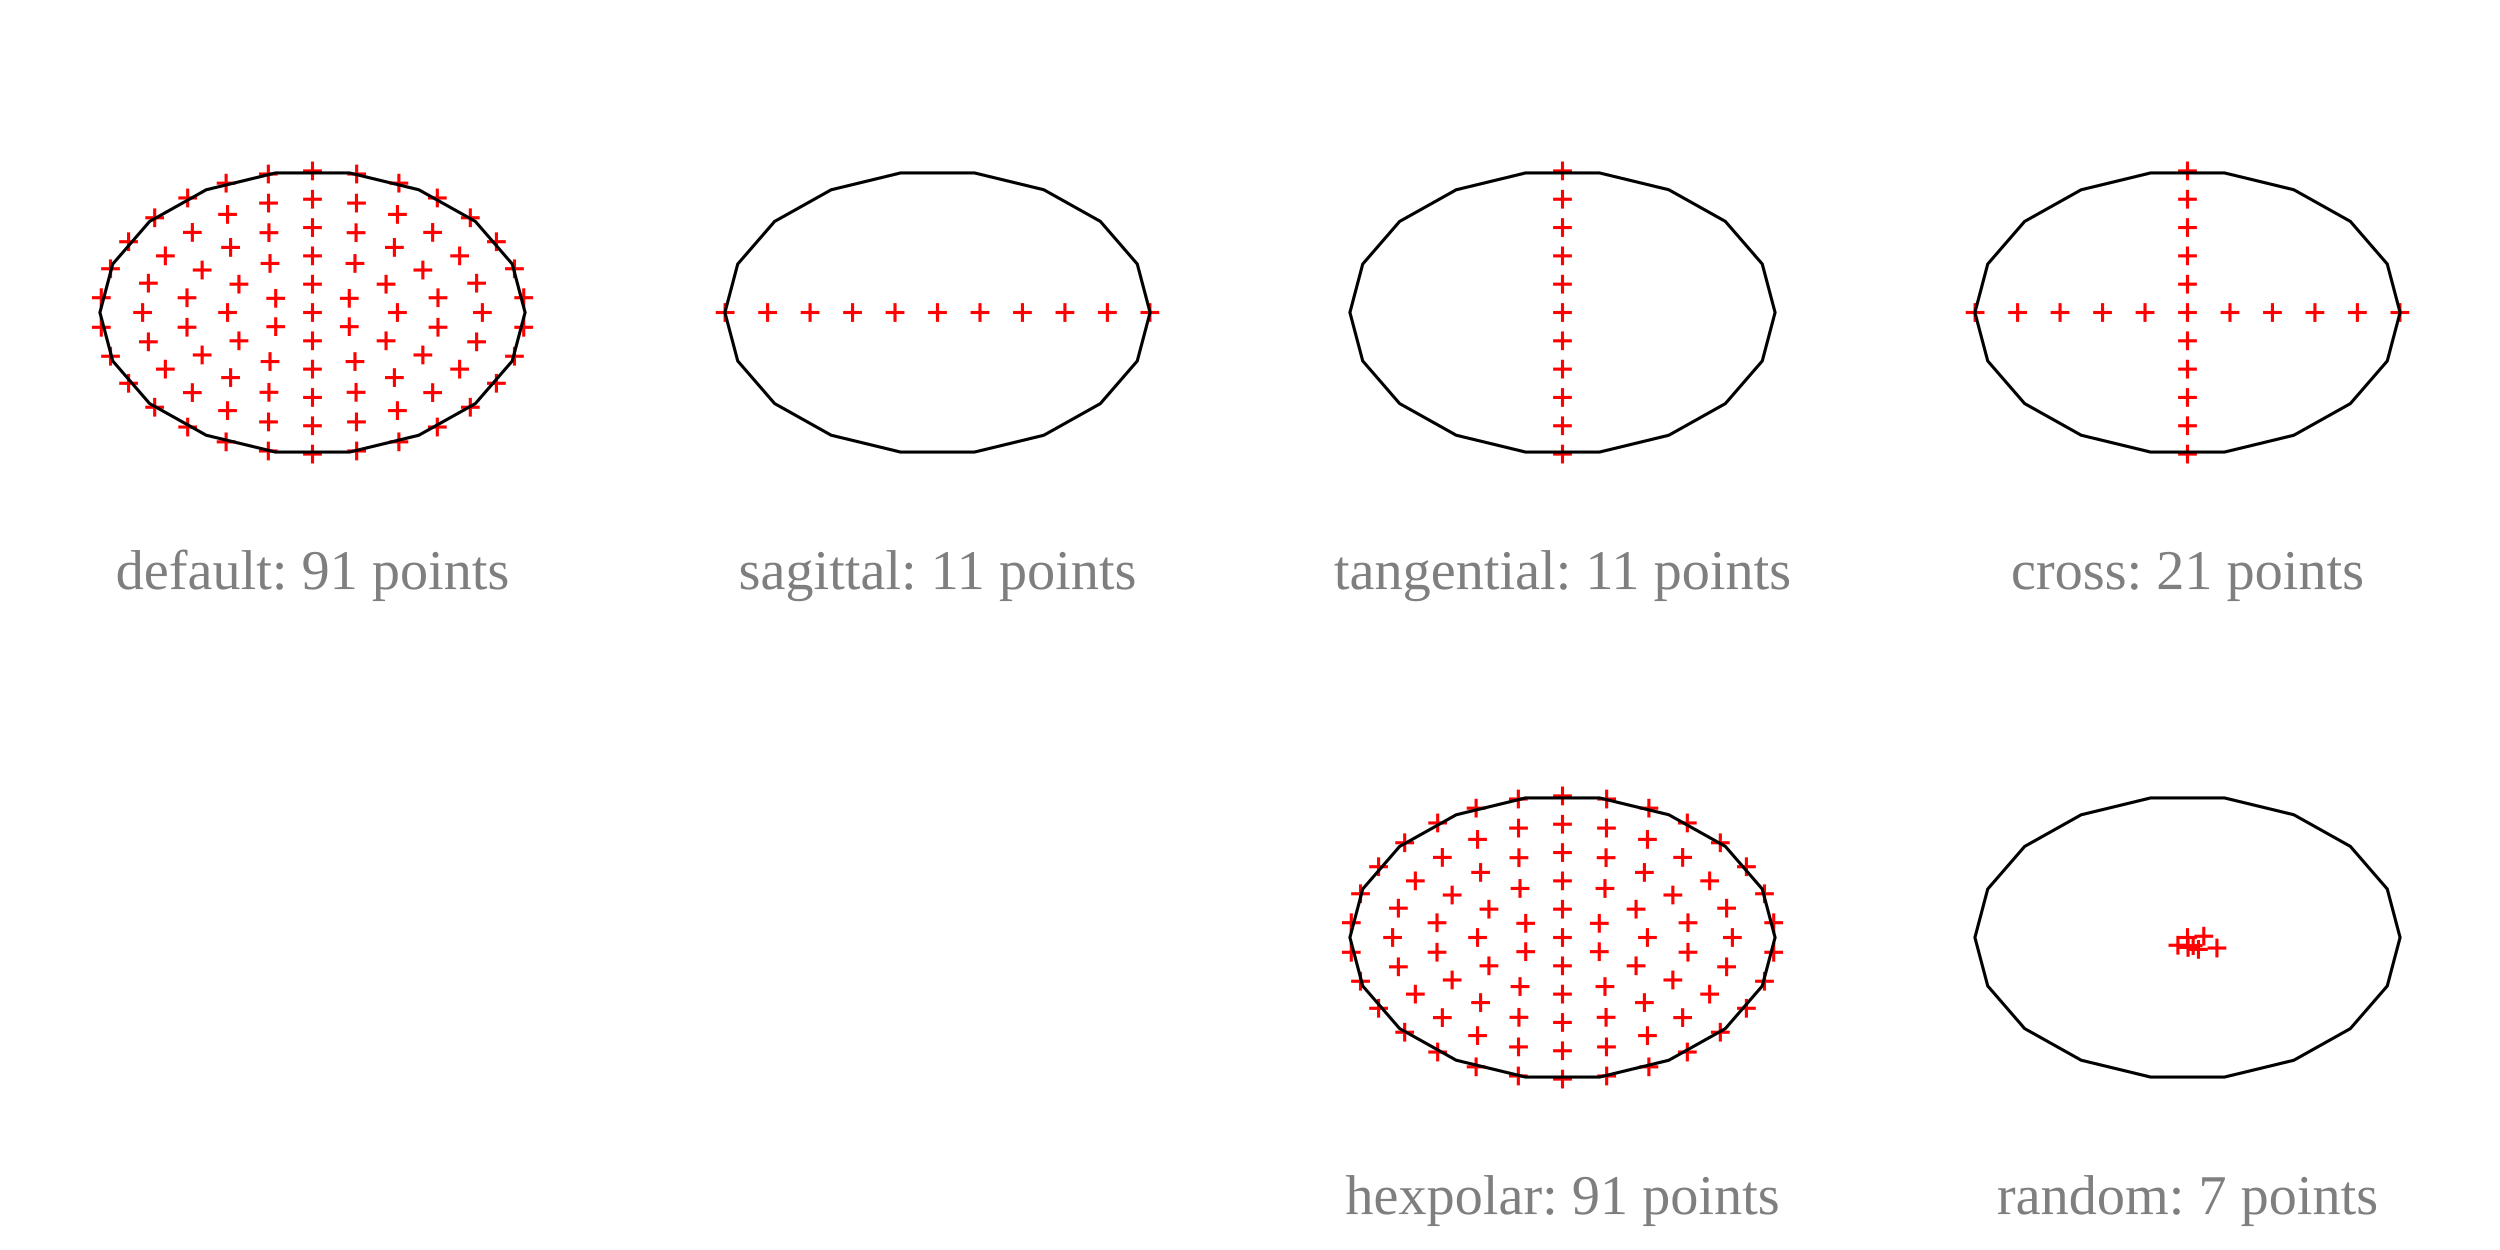
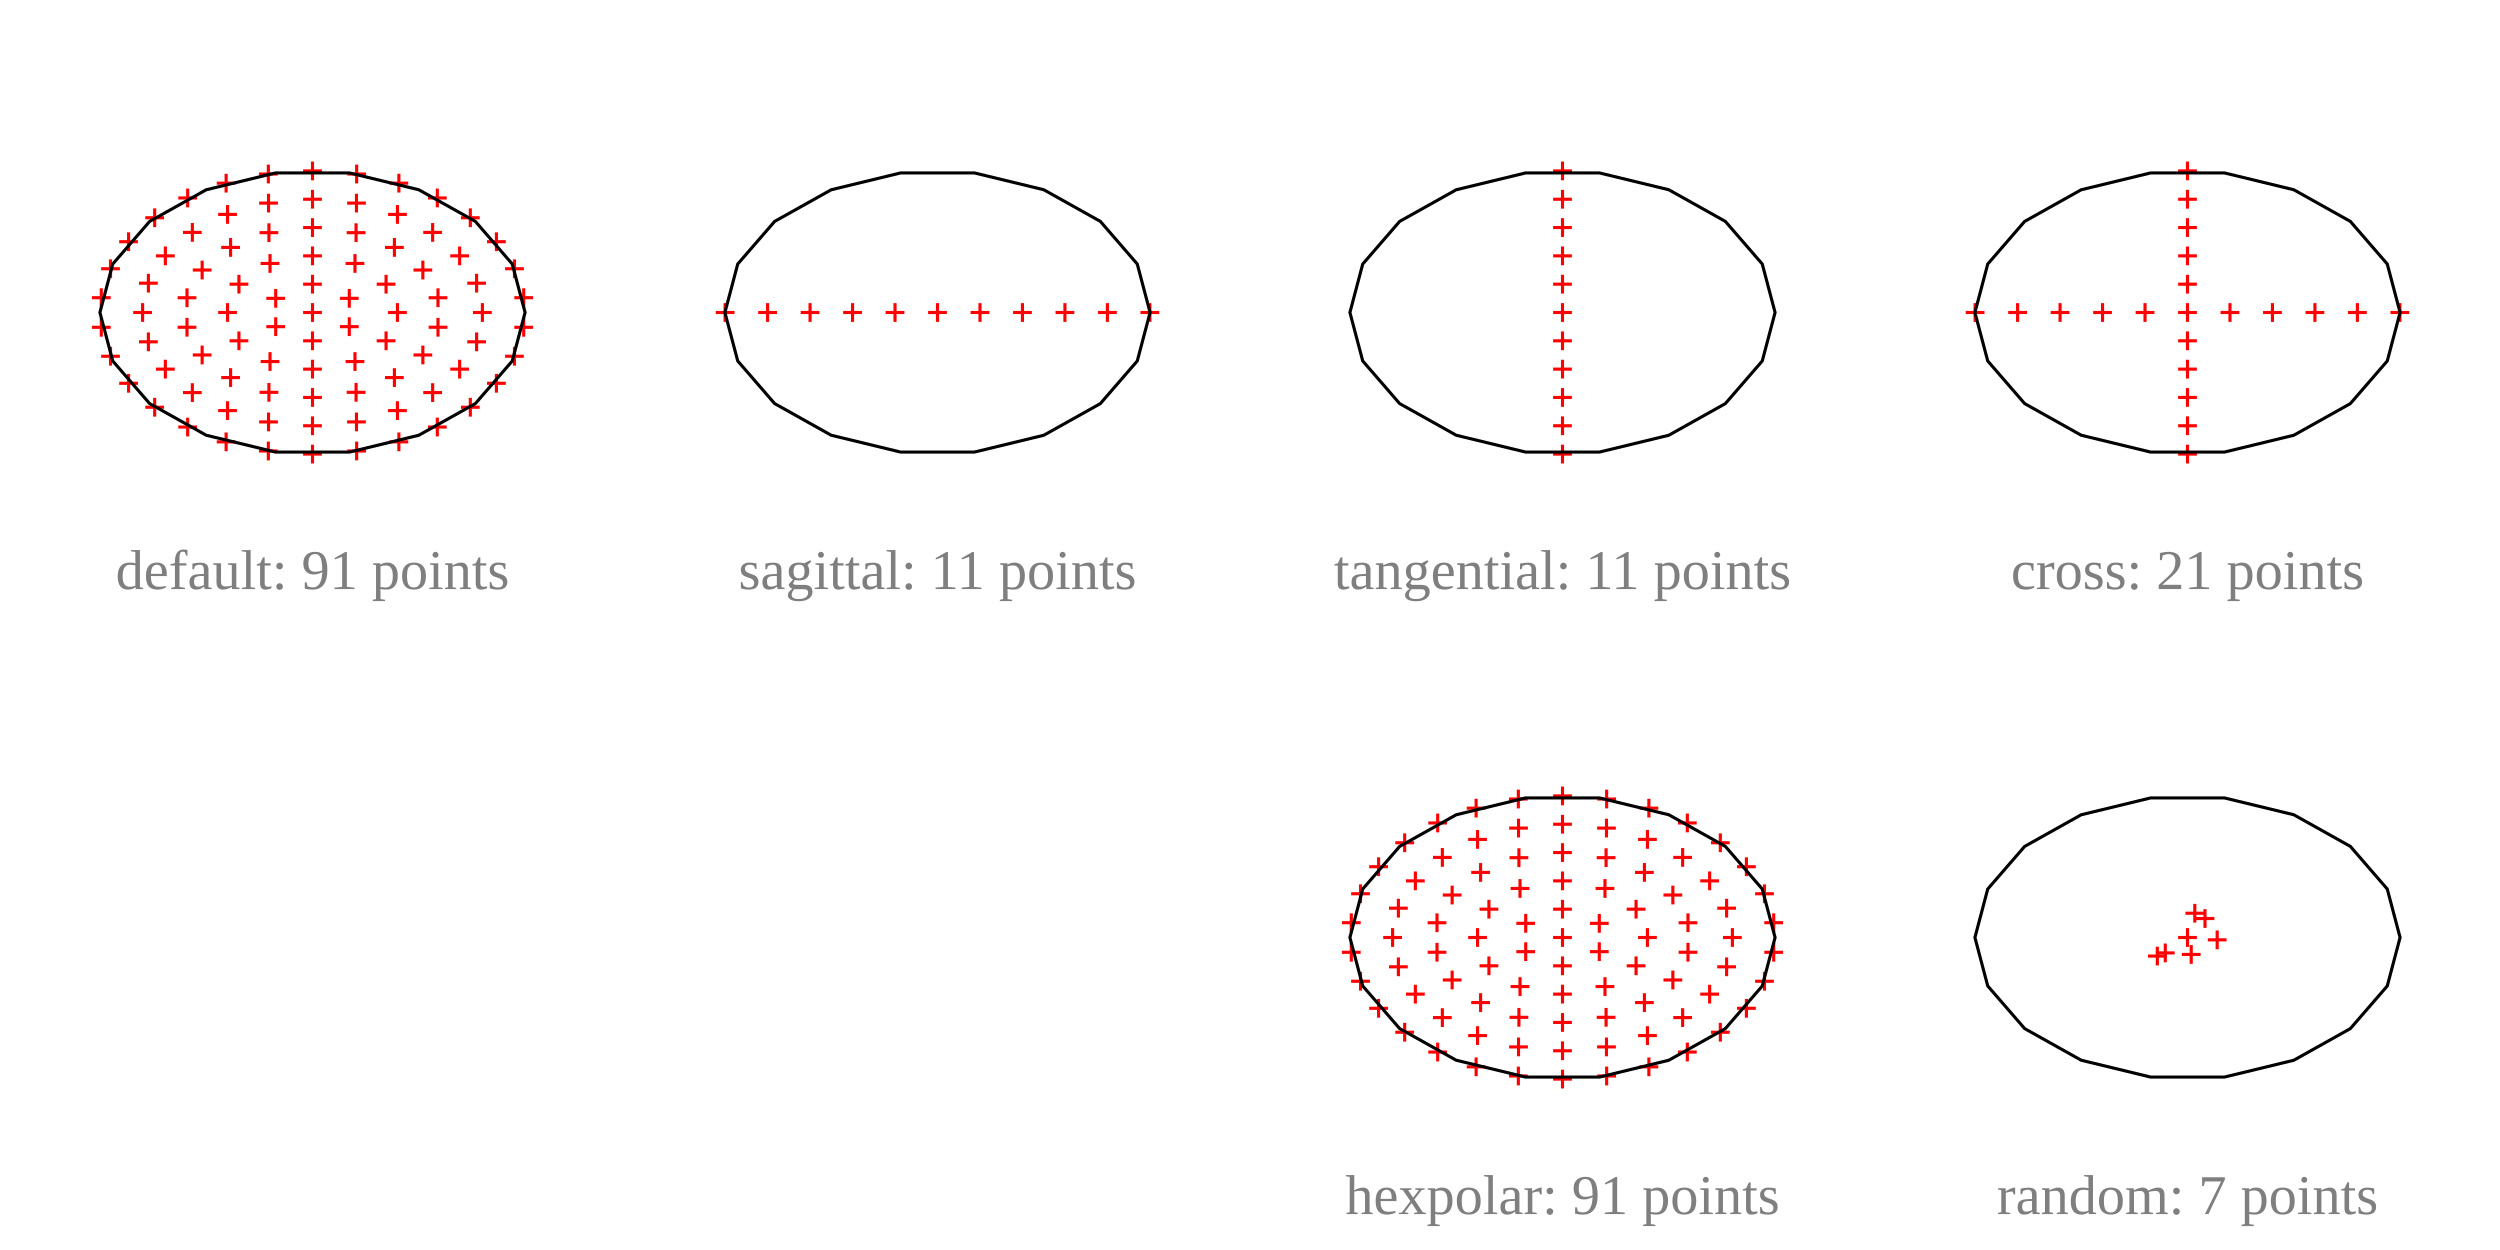
<svg xmlns="http://www.w3.org/2000/svg" xmlns:xlink="http://www.w3.org/1999/xlink" width="800px" height="400px" version="1.1">
  <rect x="0" y="0" width="800" height="400" fill="#ffffff" />
  <defs>
    <g id="dot">
      <line x1="1" y1="1" x2="0" y2="0" />
    </g>
    <g id="cross">
      <line x1="-3" y1="0" x2="3" y2="0" />
      <line x1="0" y1="-3" x2="0" y2="3" />
    </g>
    <g id="square">
      <line x1="-3" y1="-3" x2="-3" y2="3" />
      <line x1="-3" y1="3" x2="3" y2="3" />
      <line x1="3" y1="3" x2="3" y2="-3" />
      <line x1="3" y1="-3" x2="-3" y2="-3" />
    </g>
    <g id="round">
      <ellipse cx="0" cy="0" rx="3" ry="3" fill="none" />
    </g>
    <g id="triangle">
      <line x1="0" y1="-3" x2="-3" y2="3" />
      <line x1="-3" y1="3" x2="3" y2="3" />
      <line x1="0" y1="-3" x2="3" y2="3" />
    </g>
  </defs>
  <use x="100" y="100" xlink:href="#cross" stroke="#ff0000" />
  <use x="100" y="54.694" xlink:href="#cross" stroke="#ff0000" />
  <use x="114.13" y="55.684" xlink:href="#cross" stroke="#ff0000" />
  <use x="127.641" y="58.611" xlink:href="#cross" stroke="#ff0000" />
  <use x="139.945" y="63.347" xlink:href="#cross" stroke="#ff0000" />
  <use x="150.504" y="69.684" xlink:href="#cross" stroke="#ff0000" />
  <use x="158.854" y="77.347" xlink:href="#cross" stroke="#ff0000" />
  <use x="164.633" y="86" xlink:href="#cross" stroke="#ff0000" />
  <use x="167.587" y="95.264" xlink:href="#cross" stroke="#ff0000" />
  <use x="167.587" y="104.736" xlink:href="#cross" stroke="#ff0000" />
  <use x="164.633" y="114" xlink:href="#cross" stroke="#ff0000" />
  <use x="158.854" y="122.653" xlink:href="#cross" stroke="#ff0000" />
  <use x="150.504" y="130.316" xlink:href="#cross" stroke="#ff0000" />
  <use x="139.945" y="136.653" xlink:href="#cross" stroke="#ff0000" />
  <use x="127.641" y="141.389" xlink:href="#cross" stroke="#ff0000" />
  <use x="114.13" y="144.316" xlink:href="#cross" stroke="#ff0000" />
  <use x="100" y="145.306" xlink:href="#cross" stroke="#ff0000" />
  <use x="85.87" y="144.316" xlink:href="#cross" stroke="#ff0000" />
  <use x="72.359" y="141.389" xlink:href="#cross" stroke="#ff0000" />
  <use x="60.055" y="136.653" xlink:href="#cross" stroke="#ff0000" />
  <use x="49.496" y="130.316" xlink:href="#cross" stroke="#ff0000" />
  <use x="41.146" y="122.653" xlink:href="#cross" stroke="#ff0000" />
  <use x="35.367" y="114" xlink:href="#cross" stroke="#ff0000" />
  <use x="32.413" y="104.736" xlink:href="#cross" stroke="#ff0000" />
  <use x="32.413" y="95.264" xlink:href="#cross" stroke="#ff0000" />
  <use x="35.367" y="86" xlink:href="#cross" stroke="#ff0000" />
  <use x="41.146" y="77.347" xlink:href="#cross" stroke="#ff0000" />
  <use x="49.496" y="69.684" xlink:href="#cross" stroke="#ff0000" />
  <use x="60.055" y="63.347" xlink:href="#cross" stroke="#ff0000" />
  <use x="72.359" y="58.611" xlink:href="#cross" stroke="#ff0000" />
  <use x="85.87" y="55.684" xlink:href="#cross" stroke="#ff0000" />
  <use x="100" y="63.755" xlink:href="#cross" stroke="#ff0000" />
  <use x="114.071" y="64.99" xlink:href="#cross" stroke="#ff0000" />
  <use x="127.184" y="68.611" xlink:href="#cross" stroke="#ff0000" />
  <use x="138.444" y="74.371" xlink:href="#cross" stroke="#ff0000" />
  <use x="147.084" y="81.878" xlink:href="#cross" stroke="#ff0000" />
  <use x="152.515" y="90.619" xlink:href="#cross" stroke="#ff0000" />
  <use x="154.367" y="100" xlink:href="#cross" stroke="#ff0000" />
  <use x="152.515" y="109.381" xlink:href="#cross" stroke="#ff0000" />
  <use x="147.084" y="118.122" xlink:href="#cross" stroke="#ff0000" />
  <use x="138.444" y="125.629" xlink:href="#cross" stroke="#ff0000" />
  <use x="127.184" y="131.389" xlink:href="#cross" stroke="#ff0000" />
  <use x="114.071" y="135.01" xlink:href="#cross" stroke="#ff0000" />
  <use x="100" y="136.245" xlink:href="#cross" stroke="#ff0000" />
  <use x="85.929" y="135.01" xlink:href="#cross" stroke="#ff0000" />
  <use x="72.816" y="131.389" xlink:href="#cross" stroke="#ff0000" />
  <use x="61.556" y="125.629" xlink:href="#cross" stroke="#ff0000" />
  <use x="52.916" y="118.122" xlink:href="#cross" stroke="#ff0000" />
  <use x="47.485" y="109.381" xlink:href="#cross" stroke="#ff0000" />
  <use x="45.633" y="100" xlink:href="#cross" stroke="#ff0000" />
  <use x="47.485" y="90.619" xlink:href="#cross" stroke="#ff0000" />
  <use x="52.916" y="81.878" xlink:href="#cross" stroke="#ff0000" />
  <use x="61.556" y="74.371" xlink:href="#cross" stroke="#ff0000" />
  <use x="72.816" y="68.611" xlink:href="#cross" stroke="#ff0000" />
  <use x="85.929" y="64.99" xlink:href="#cross" stroke="#ff0000" />
  <use x="100" y="72.816" xlink:href="#cross" stroke="#ff0000" />
  <use x="113.946" y="74.456" xlink:href="#cross" stroke="#ff0000" />
  <use x="126.21" y="79.176" xlink:href="#cross" stroke="#ff0000" />
  <use x="135.313" y="86.408" xlink:href="#cross" stroke="#ff0000" />
  <use x="140.156" y="95.28" xlink:href="#cross" stroke="#ff0000" />
  <use x="140.156" y="104.72" xlink:href="#cross" stroke="#ff0000" />
  <use x="135.313" y="113.592" xlink:href="#cross" stroke="#ff0000" />
  <use x="126.21" y="120.824" xlink:href="#cross" stroke="#ff0000" />
  <use x="113.946" y="125.544" xlink:href="#cross" stroke="#ff0000" />
  <use x="100" y="127.184" xlink:href="#cross" stroke="#ff0000" />
  <use x="86.054" y="125.544" xlink:href="#cross" stroke="#ff0000" />
  <use x="73.79" y="120.824" xlink:href="#cross" stroke="#ff0000" />
  <use x="64.687" y="113.592" xlink:href="#cross" stroke="#ff0000" />
  <use x="59.844" y="104.72" xlink:href="#cross" stroke="#ff0000" />
  <use x="59.844" y="95.28" xlink:href="#cross" stroke="#ff0000" />
  <use x="64.687" y="86.408" xlink:href="#cross" stroke="#ff0000" />
  <use x="73.79" y="79.176" xlink:href="#cross" stroke="#ff0000" />
  <use x="86.054" y="74.456" xlink:href="#cross" stroke="#ff0000" />
  <use x="100" y="81.878" xlink:href="#cross" stroke="#ff0000" />
  <use x="113.592" y="84.305" xlink:href="#cross" stroke="#ff0000" />
  <use x="123.542" y="90.939" xlink:href="#cross" stroke="#ff0000" />
  <use x="127.184" y="100" xlink:href="#cross" stroke="#ff0000" />
  <use x="123.542" y="109.061" xlink:href="#cross" stroke="#ff0000" />
  <use x="113.592" y="115.695" xlink:href="#cross" stroke="#ff0000" />
  <use x="100" y="118.122" xlink:href="#cross" stroke="#ff0000" />
  <use x="86.408" y="115.695" xlink:href="#cross" stroke="#ff0000" />
  <use x="76.458" y="109.061" xlink:href="#cross" stroke="#ff0000" />
  <use x="72.816" y="100" xlink:href="#cross" stroke="#ff0000" />
  <use x="76.458" y="90.939" xlink:href="#cross" stroke="#ff0000" />
  <use x="86.408" y="84.305" xlink:href="#cross" stroke="#ff0000" />
  <use x="100" y="90.939" xlink:href="#cross" stroke="#ff0000" />
  <use x="111.771" y="95.469" xlink:href="#cross" stroke="#ff0000" />
  <use x="111.771" y="104.531" xlink:href="#cross" stroke="#ff0000" />
  <use x="100" y="109.061" xlink:href="#cross" stroke="#ff0000" />
  <use x="88.229" y="104.531" xlink:href="#cross" stroke="#ff0000" />
  <use x="88.229" y="95.469" xlink:href="#cross" stroke="#ff0000" />
  <polygon fill="none" stroke="#000000" points="168.027,100 163.925,84.489 152.112,70.849 134.014,60.724 111.813,55.338 88.187,55.338 65.986,60.724 47.888,70.849 36.075,84.489 31.973,100 36.075,115.511 47.888,129.151 65.986,139.276 88.187,144.662 111.813,144.662 134.014,139.276 152.112,129.151 163.925,115.511 " />
  <text style="font-size:18;text-align:center;text-anchor:middle;" x="100" y="188.506" fill="#7f7f7f">default: 91 points</text>
  <use x="300" y="100" xlink:href="#cross" stroke="#ff0000" />
  <use x="367.959" y="100" xlink:href="#cross" stroke="#ff0000" />
  <use x="232.041" y="100" xlink:href="#cross" stroke="#ff0000" />
  <use x="354.367" y="100" xlink:href="#cross" stroke="#ff0000" />
  <use x="245.633" y="100" xlink:href="#cross" stroke="#ff0000" />
  <use x="340.776" y="100" xlink:href="#cross" stroke="#ff0000" />
  <use x="259.224" y="100" xlink:href="#cross" stroke="#ff0000" />
  <use x="327.184" y="100" xlink:href="#cross" stroke="#ff0000" />
  <use x="272.816" y="100" xlink:href="#cross" stroke="#ff0000" />
  <use x="313.592" y="100" xlink:href="#cross" stroke="#ff0000" />
  <use x="286.408" y="100" xlink:href="#cross" stroke="#ff0000" />
  <polygon fill="none" stroke="#000000" points="368.027,100 363.925,84.489 352.112,70.849 334.014,60.724 311.813,55.338 288.187,55.338 265.986,60.724 247.888,70.849 236.075,84.489 231.973,100 236.075,115.511 247.888,129.151 265.986,139.276 288.187,144.662 311.813,144.662 334.014,139.276 352.112,129.151 363.925,115.511 " />
  <text style="font-size:18;text-align:center;text-anchor:middle;" x="300" y="188.506" fill="#7f7f7f">sagittal: 11 points</text>
  <use x="500" y="100" xlink:href="#cross" stroke="#ff0000" />
  <use x="500" y="54.694" xlink:href="#cross" stroke="#ff0000" />
  <use x="500" y="145.306" xlink:href="#cross" stroke="#ff0000" />
  <use x="500" y="63.755" xlink:href="#cross" stroke="#ff0000" />
  <use x="500" y="136.245" xlink:href="#cross" stroke="#ff0000" />
  <use x="500" y="72.816" xlink:href="#cross" stroke="#ff0000" />
  <use x="500" y="127.184" xlink:href="#cross" stroke="#ff0000" />
  <use x="500" y="81.878" xlink:href="#cross" stroke="#ff0000" />
  <use x="500" y="118.122" xlink:href="#cross" stroke="#ff0000" />
  <use x="500" y="90.939" xlink:href="#cross" stroke="#ff0000" />
  <use x="500" y="109.061" xlink:href="#cross" stroke="#ff0000" />
  <polygon fill="none" stroke="#000000" points="568.027,100 563.925,84.489 552.112,70.849 534.014,60.724 511.813,55.338 488.187,55.338 465.986,60.724 447.888,70.849 436.075,84.489 431.973,100 436.075,115.511 447.888,129.151 465.986,139.276 488.187,144.662 511.813,144.662 534.014,139.276 552.112,129.151 563.925,115.511 " />
  <text style="font-size:18;text-align:center;text-anchor:middle;" x="500" y="188.506" fill="#7f7f7f">tangential: 11 points</text>
  <use x="700" y="100" xlink:href="#cross" stroke="#ff0000" />
  <use x="700" y="54.694" xlink:href="#cross" stroke="#ff0000" />
  <use x="767.959" y="100" xlink:href="#cross" stroke="#ff0000" />
  <use x="700" y="145.306" xlink:href="#cross" stroke="#ff0000" />
  <use x="632.041" y="100" xlink:href="#cross" stroke="#ff0000" />
  <use x="700" y="63.755" xlink:href="#cross" stroke="#ff0000" />
  <use x="754.367" y="100" xlink:href="#cross" stroke="#ff0000" />
  <use x="700" y="136.245" xlink:href="#cross" stroke="#ff0000" />
  <use x="645.633" y="100" xlink:href="#cross" stroke="#ff0000" />
  <use x="700" y="72.816" xlink:href="#cross" stroke="#ff0000" />
  <use x="740.776" y="100" xlink:href="#cross" stroke="#ff0000" />
  <use x="700" y="127.184" xlink:href="#cross" stroke="#ff0000" />
  <use x="659.224" y="100" xlink:href="#cross" stroke="#ff0000" />
  <use x="700" y="81.878" xlink:href="#cross" stroke="#ff0000" />
  <use x="727.184" y="100" xlink:href="#cross" stroke="#ff0000" />
  <use x="700" y="118.122" xlink:href="#cross" stroke="#ff0000" />
  <use x="672.816" y="100" xlink:href="#cross" stroke="#ff0000" />
  <use x="700" y="90.939" xlink:href="#cross" stroke="#ff0000" />
  <use x="713.592" y="100" xlink:href="#cross" stroke="#ff0000" />
  <use x="700" y="109.061" xlink:href="#cross" stroke="#ff0000" />
  <use x="686.408" y="100" xlink:href="#cross" stroke="#ff0000" />
  <polygon fill="none" stroke="#000000" points="768.027,100 763.925,84.489 752.112,70.849 734.014,60.724 711.813,55.338 688.187,55.338 665.986,60.724 647.888,70.849 636.075,84.489 631.973,100 636.075,115.511 647.888,129.151 665.986,139.276 688.187,144.662 711.813,144.662 734.014,139.276 752.112,129.151 763.925,115.511 " />
  <text style="font-size:18;text-align:center;text-anchor:middle;" x="700" y="188.506" fill="#7f7f7f">cross: 21 points</text>
  <use x="500" y="300" xlink:href="#cross" stroke="#ff0000" />
  <use x="500" y="254.694" xlink:href="#cross" stroke="#ff0000" />
  <use x="514.13" y="255.684" xlink:href="#cross" stroke="#ff0000" />
  <use x="527.641" y="258.611" xlink:href="#cross" stroke="#ff0000" />
  <use x="539.945" y="263.347" xlink:href="#cross" stroke="#ff0000" />
  <use x="550.504" y="269.684" xlink:href="#cross" stroke="#ff0000" />
  <use x="558.854" y="277.347" xlink:href="#cross" stroke="#ff0000" />
  <use x="564.633" y="286" xlink:href="#cross" stroke="#ff0000" />
  <use x="567.587" y="295.264" xlink:href="#cross" stroke="#ff0000" />
  <use x="567.587" y="304.736" xlink:href="#cross" stroke="#ff0000" />
  <use x="564.633" y="314" xlink:href="#cross" stroke="#ff0000" />
  <use x="558.854" y="322.653" xlink:href="#cross" stroke="#ff0000" />
  <use x="550.504" y="330.316" xlink:href="#cross" stroke="#ff0000" />
  <use x="539.945" y="336.653" xlink:href="#cross" stroke="#ff0000" />
  <use x="527.641" y="341.389" xlink:href="#cross" stroke="#ff0000" />
  <use x="514.13" y="344.316" xlink:href="#cross" stroke="#ff0000" />
  <use x="500" y="345.306" xlink:href="#cross" stroke="#ff0000" />
  <use x="485.87" y="344.316" xlink:href="#cross" stroke="#ff0000" />
  <use x="472.359" y="341.389" xlink:href="#cross" stroke="#ff0000" />
  <use x="460.055" y="336.653" xlink:href="#cross" stroke="#ff0000" />
  <use x="449.496" y="330.316" xlink:href="#cross" stroke="#ff0000" />
  <use x="441.146" y="322.653" xlink:href="#cross" stroke="#ff0000" />
  <use x="435.367" y="314" xlink:href="#cross" stroke="#ff0000" />
  <use x="432.413" y="304.736" xlink:href="#cross" stroke="#ff0000" />
  <use x="432.413" y="295.264" xlink:href="#cross" stroke="#ff0000" />
  <use x="435.367" y="286" xlink:href="#cross" stroke="#ff0000" />
  <use x="441.146" y="277.347" xlink:href="#cross" stroke="#ff0000" />
  <use x="449.496" y="269.684" xlink:href="#cross" stroke="#ff0000" />
  <use x="460.055" y="263.347" xlink:href="#cross" stroke="#ff0000" />
  <use x="472.359" y="258.611" xlink:href="#cross" stroke="#ff0000" />
  <use x="485.87" y="255.684" xlink:href="#cross" stroke="#ff0000" />
  <use x="500" y="263.755" xlink:href="#cross" stroke="#ff0000" />
  <use x="514.071" y="264.99" xlink:href="#cross" stroke="#ff0000" />
  <use x="527.184" y="268.611" xlink:href="#cross" stroke="#ff0000" />
  <use x="538.444" y="274.371" xlink:href="#cross" stroke="#ff0000" />
  <use x="547.084" y="281.878" xlink:href="#cross" stroke="#ff0000" />
  <use x="552.515" y="290.619" xlink:href="#cross" stroke="#ff0000" />
  <use x="554.367" y="300" xlink:href="#cross" stroke="#ff0000" />
  <use x="552.515" y="309.381" xlink:href="#cross" stroke="#ff0000" />
  <use x="547.084" y="318.122" xlink:href="#cross" stroke="#ff0000" />
  <use x="538.444" y="325.629" xlink:href="#cross" stroke="#ff0000" />
  <use x="527.184" y="331.389" xlink:href="#cross" stroke="#ff0000" />
  <use x="514.071" y="335.01" xlink:href="#cross" stroke="#ff0000" />
  <use x="500" y="336.245" xlink:href="#cross" stroke="#ff0000" />
  <use x="485.929" y="335.01" xlink:href="#cross" stroke="#ff0000" />
  <use x="472.816" y="331.389" xlink:href="#cross" stroke="#ff0000" />
  <use x="461.556" y="325.629" xlink:href="#cross" stroke="#ff0000" />
  <use x="452.916" y="318.122" xlink:href="#cross" stroke="#ff0000" />
  <use x="447.485" y="309.381" xlink:href="#cross" stroke="#ff0000" />
  <use x="445.633" y="300" xlink:href="#cross" stroke="#ff0000" />
  <use x="447.485" y="290.619" xlink:href="#cross" stroke="#ff0000" />
  <use x="452.916" y="281.878" xlink:href="#cross" stroke="#ff0000" />
  <use x="461.556" y="274.371" xlink:href="#cross" stroke="#ff0000" />
  <use x="472.816" y="268.611" xlink:href="#cross" stroke="#ff0000" />
  <use x="485.929" y="264.99" xlink:href="#cross" stroke="#ff0000" />
  <use x="500" y="272.816" xlink:href="#cross" stroke="#ff0000" />
  <use x="513.946" y="274.456" xlink:href="#cross" stroke="#ff0000" />
  <use x="526.21" y="279.176" xlink:href="#cross" stroke="#ff0000" />
  <use x="535.313" y="286.408" xlink:href="#cross" stroke="#ff0000" />
  <use x="540.156" y="295.28" xlink:href="#cross" stroke="#ff0000" />
  <use x="540.156" y="304.72" xlink:href="#cross" stroke="#ff0000" />
  <use x="535.313" y="313.592" xlink:href="#cross" stroke="#ff0000" />
  <use x="526.21" y="320.824" xlink:href="#cross" stroke="#ff0000" />
  <use x="513.946" y="325.544" xlink:href="#cross" stroke="#ff0000" />
  <use x="500" y="327.184" xlink:href="#cross" stroke="#ff0000" />
  <use x="486.054" y="325.544" xlink:href="#cross" stroke="#ff0000" />
  <use x="473.79" y="320.824" xlink:href="#cross" stroke="#ff0000" />
  <use x="464.687" y="313.592" xlink:href="#cross" stroke="#ff0000" />
  <use x="459.844" y="304.72" xlink:href="#cross" stroke="#ff0000" />
  <use x="459.844" y="295.28" xlink:href="#cross" stroke="#ff0000" />
  <use x="464.687" y="286.408" xlink:href="#cross" stroke="#ff0000" />
  <use x="473.79" y="279.176" xlink:href="#cross" stroke="#ff0000" />
  <use x="486.054" y="274.456" xlink:href="#cross" stroke="#ff0000" />
  <use x="500" y="281.878" xlink:href="#cross" stroke="#ff0000" />
  <use x="513.592" y="284.305" xlink:href="#cross" stroke="#ff0000" />
  <use x="523.542" y="290.939" xlink:href="#cross" stroke="#ff0000" />
  <use x="527.184" y="300" xlink:href="#cross" stroke="#ff0000" />
  <use x="523.542" y="309.061" xlink:href="#cross" stroke="#ff0000" />
  <use x="513.592" y="315.695" xlink:href="#cross" stroke="#ff0000" />
  <use x="500" y="318.122" xlink:href="#cross" stroke="#ff0000" />
  <use x="486.408" y="315.695" xlink:href="#cross" stroke="#ff0000" />
  <use x="476.458" y="309.061" xlink:href="#cross" stroke="#ff0000" />
  <use x="472.816" y="300" xlink:href="#cross" stroke="#ff0000" />
  <use x="476.458" y="290.939" xlink:href="#cross" stroke="#ff0000" />
  <use x="486.408" y="284.305" xlink:href="#cross" stroke="#ff0000" />
  <use x="500" y="290.939" xlink:href="#cross" stroke="#ff0000" />
  <use x="511.771" y="295.469" xlink:href="#cross" stroke="#ff0000" />
  <use x="511.771" y="304.531" xlink:href="#cross" stroke="#ff0000" />
  <use x="500" y="309.061" xlink:href="#cross" stroke="#ff0000" />
  <use x="488.229" y="304.531" xlink:href="#cross" stroke="#ff0000" />
  <use x="488.229" y="295.469" xlink:href="#cross" stroke="#ff0000" />
  <polygon fill="none" stroke="#000000" points="568.027,300 563.925,284.489 552.112,270.849 534.014,260.724 511.813,255.338 488.187,255.338 465.986,260.724 447.888,270.849 436.075,284.489 431.973,300 436.075,315.511 447.888,329.151 465.986,339.276 488.187,344.662 511.813,344.662 534.014,339.276 552.112,329.151 563.925,315.511 " />
  <text style="font-size:18;text-align:center;text-anchor:middle;" x="500" y="388.506" fill="#7f7f7f">hexpolar: 91 points</text>
  <use x="700" y="300" xlink:href="#cross" stroke="#ff0000" />
-   <use x="705.213" y="299.592" xlink:href="#cross" stroke="#ff0000" />
-   <use x="696.931" y="302.481" xlink:href="#cross" stroke="#ff0000" />
-   <use x="709.417" y="303.374" xlink:href="#cross" stroke="#ff0000" />
-   <use x="701.821" y="302.605" xlink:href="#cross" stroke="#ff0000" />
-   <use x="700.185" y="303.182" xlink:href="#cross" stroke="#ff0000" />
-   <use x="703.506" y="303.804" xlink:href="#cross" stroke="#ff0000" />
+   <use x="702.337" y="292.236" xlink:href="#cross" stroke="#ff0000" />
+   <use x="705.6" y="293.926" xlink:href="#cross" stroke="#ff0000" />
+   <use x="709.497" y="300.754" xlink:href="#cross" stroke="#ff0000" />
+   <use x="701.187" y="305.424" xlink:href="#cross" stroke="#ff0000" />
+   <use x="690.346" y="305.942" xlink:href="#cross" stroke="#ff0000" />
+   <use x="692.889" y="304.932" xlink:href="#cross" stroke="#ff0000" />
  <polygon fill="none" stroke="#000000" points="768.027,300 763.925,284.489 752.112,270.849 734.014,260.724 711.813,255.338 688.187,255.338 665.986,260.724 647.888,270.849 636.075,284.489 631.973,300 636.075,315.511 647.888,329.151 665.986,339.276 688.187,344.662 711.813,344.662 734.014,339.276 752.112,329.151 763.925,315.511 " />
  <text style="font-size:18;text-align:center;text-anchor:middle;" x="700" y="388.506" fill="#7f7f7f">random: 7 points</text>
</svg>
